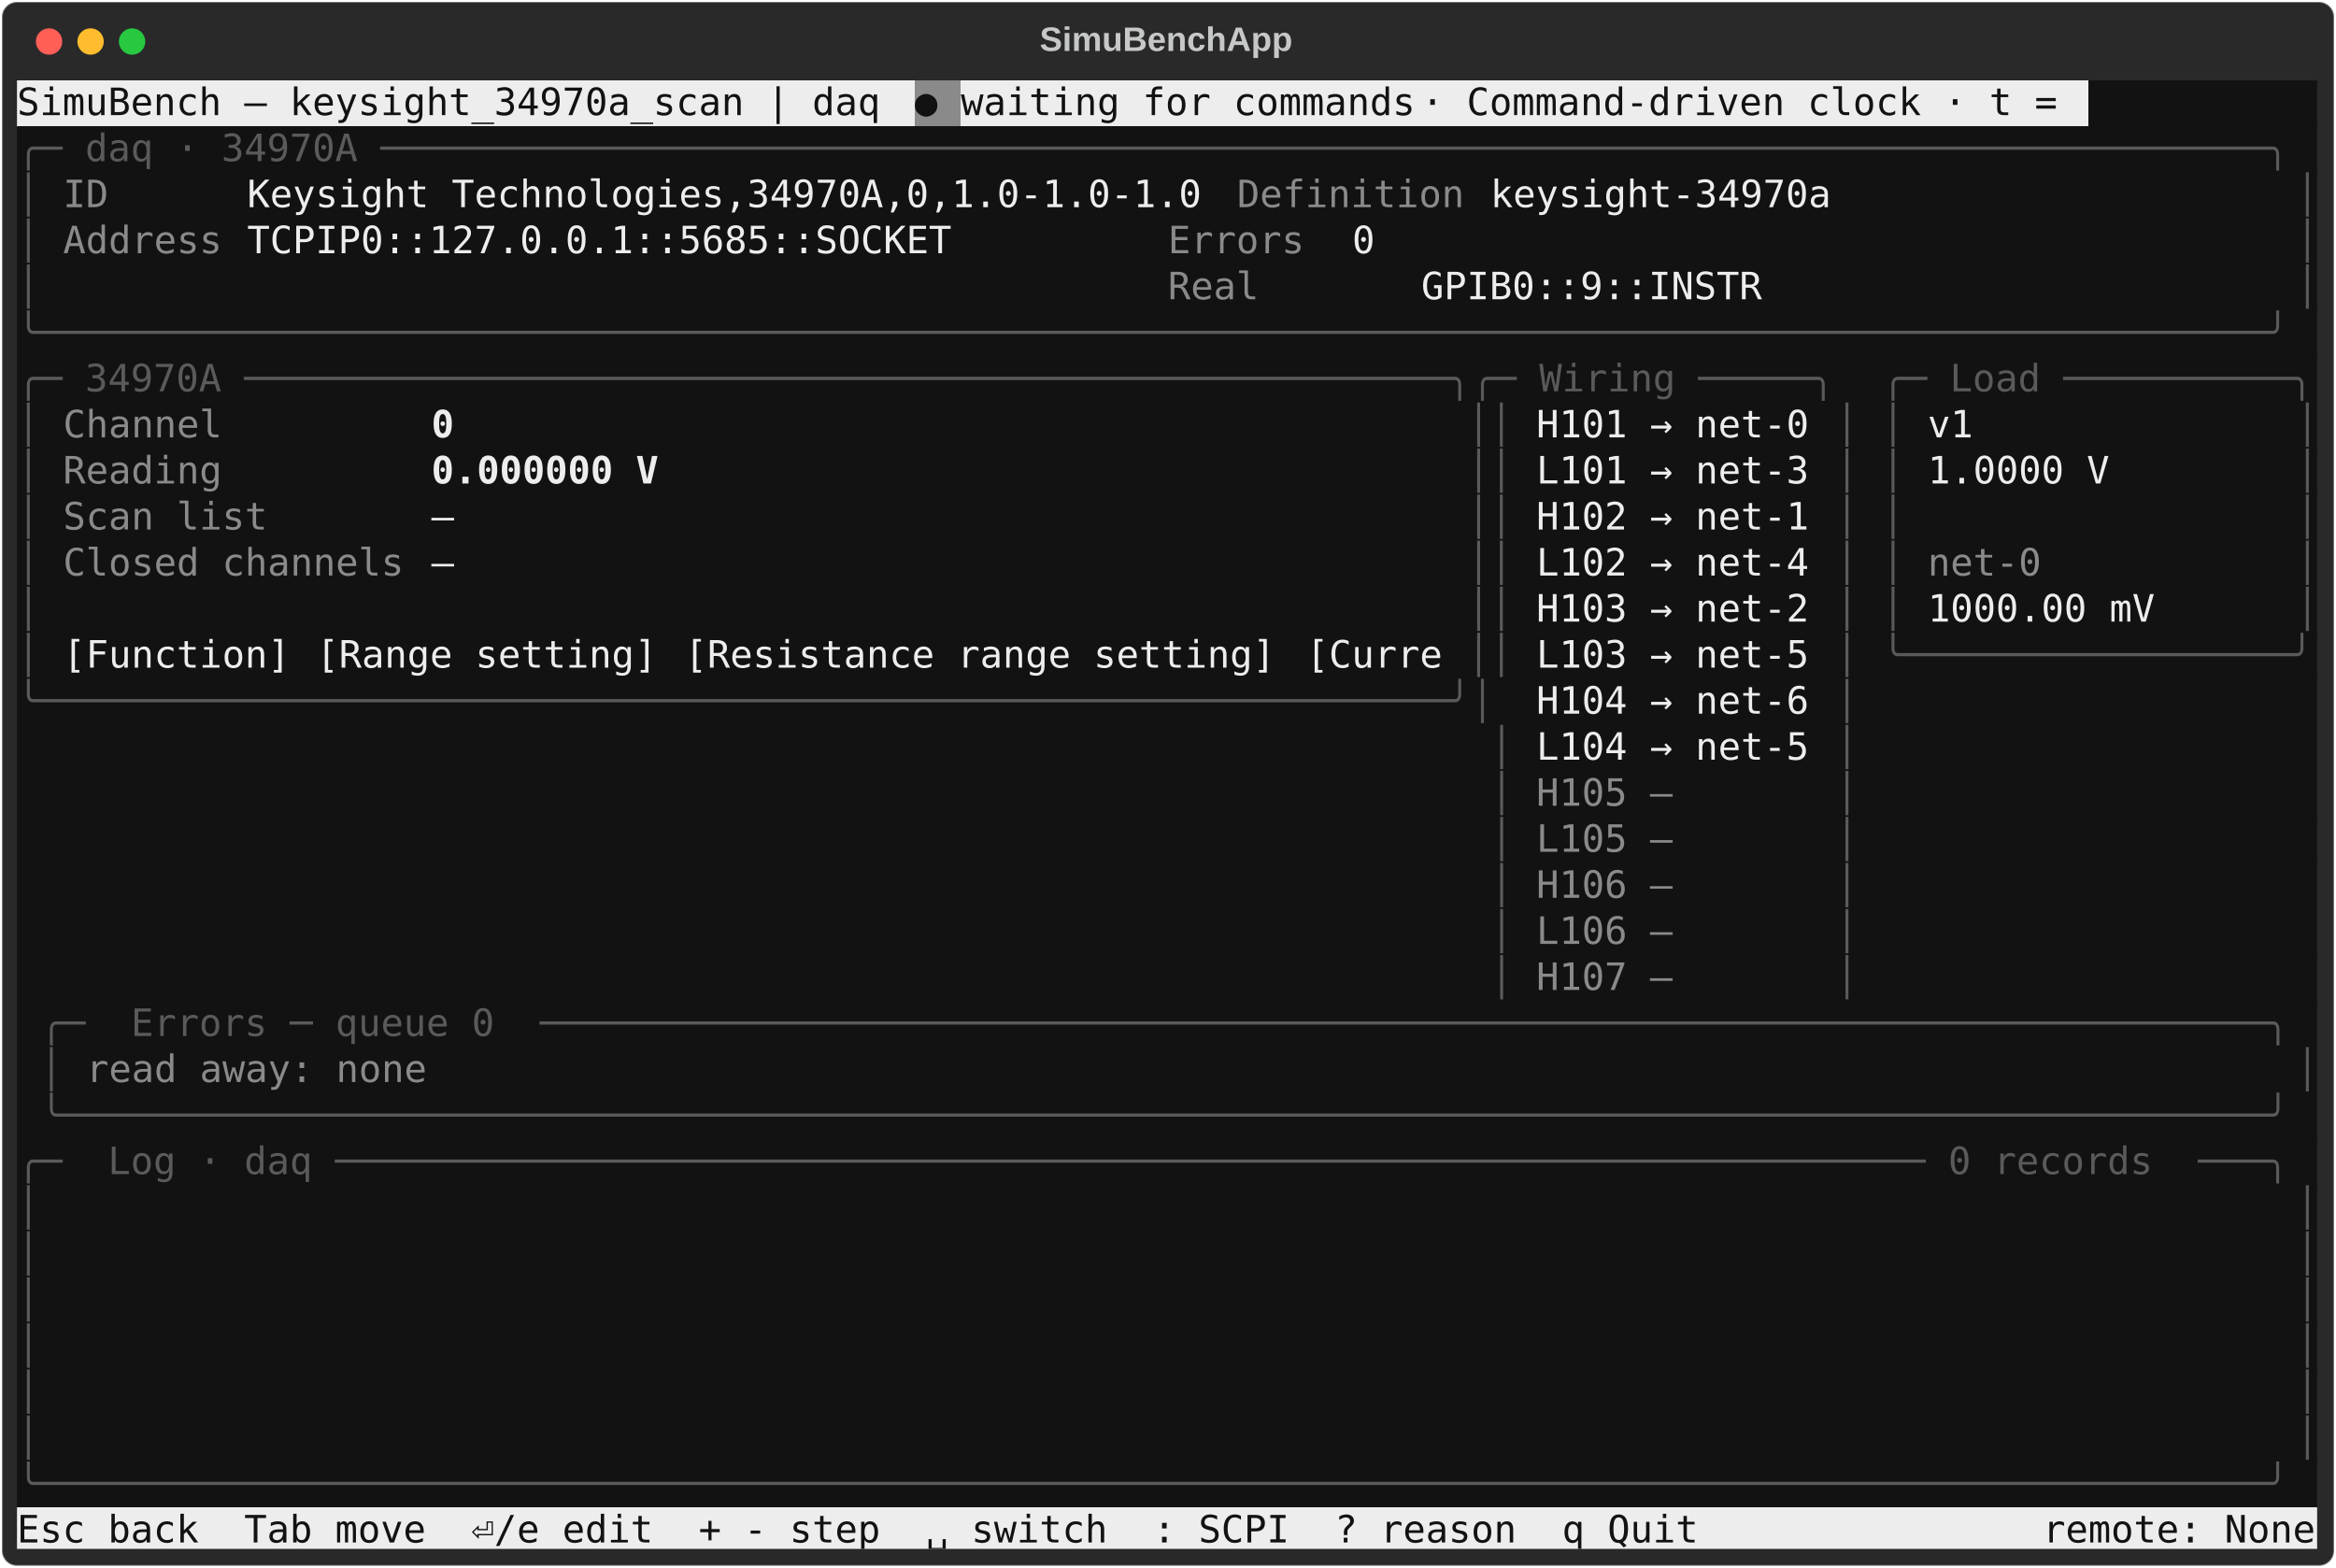
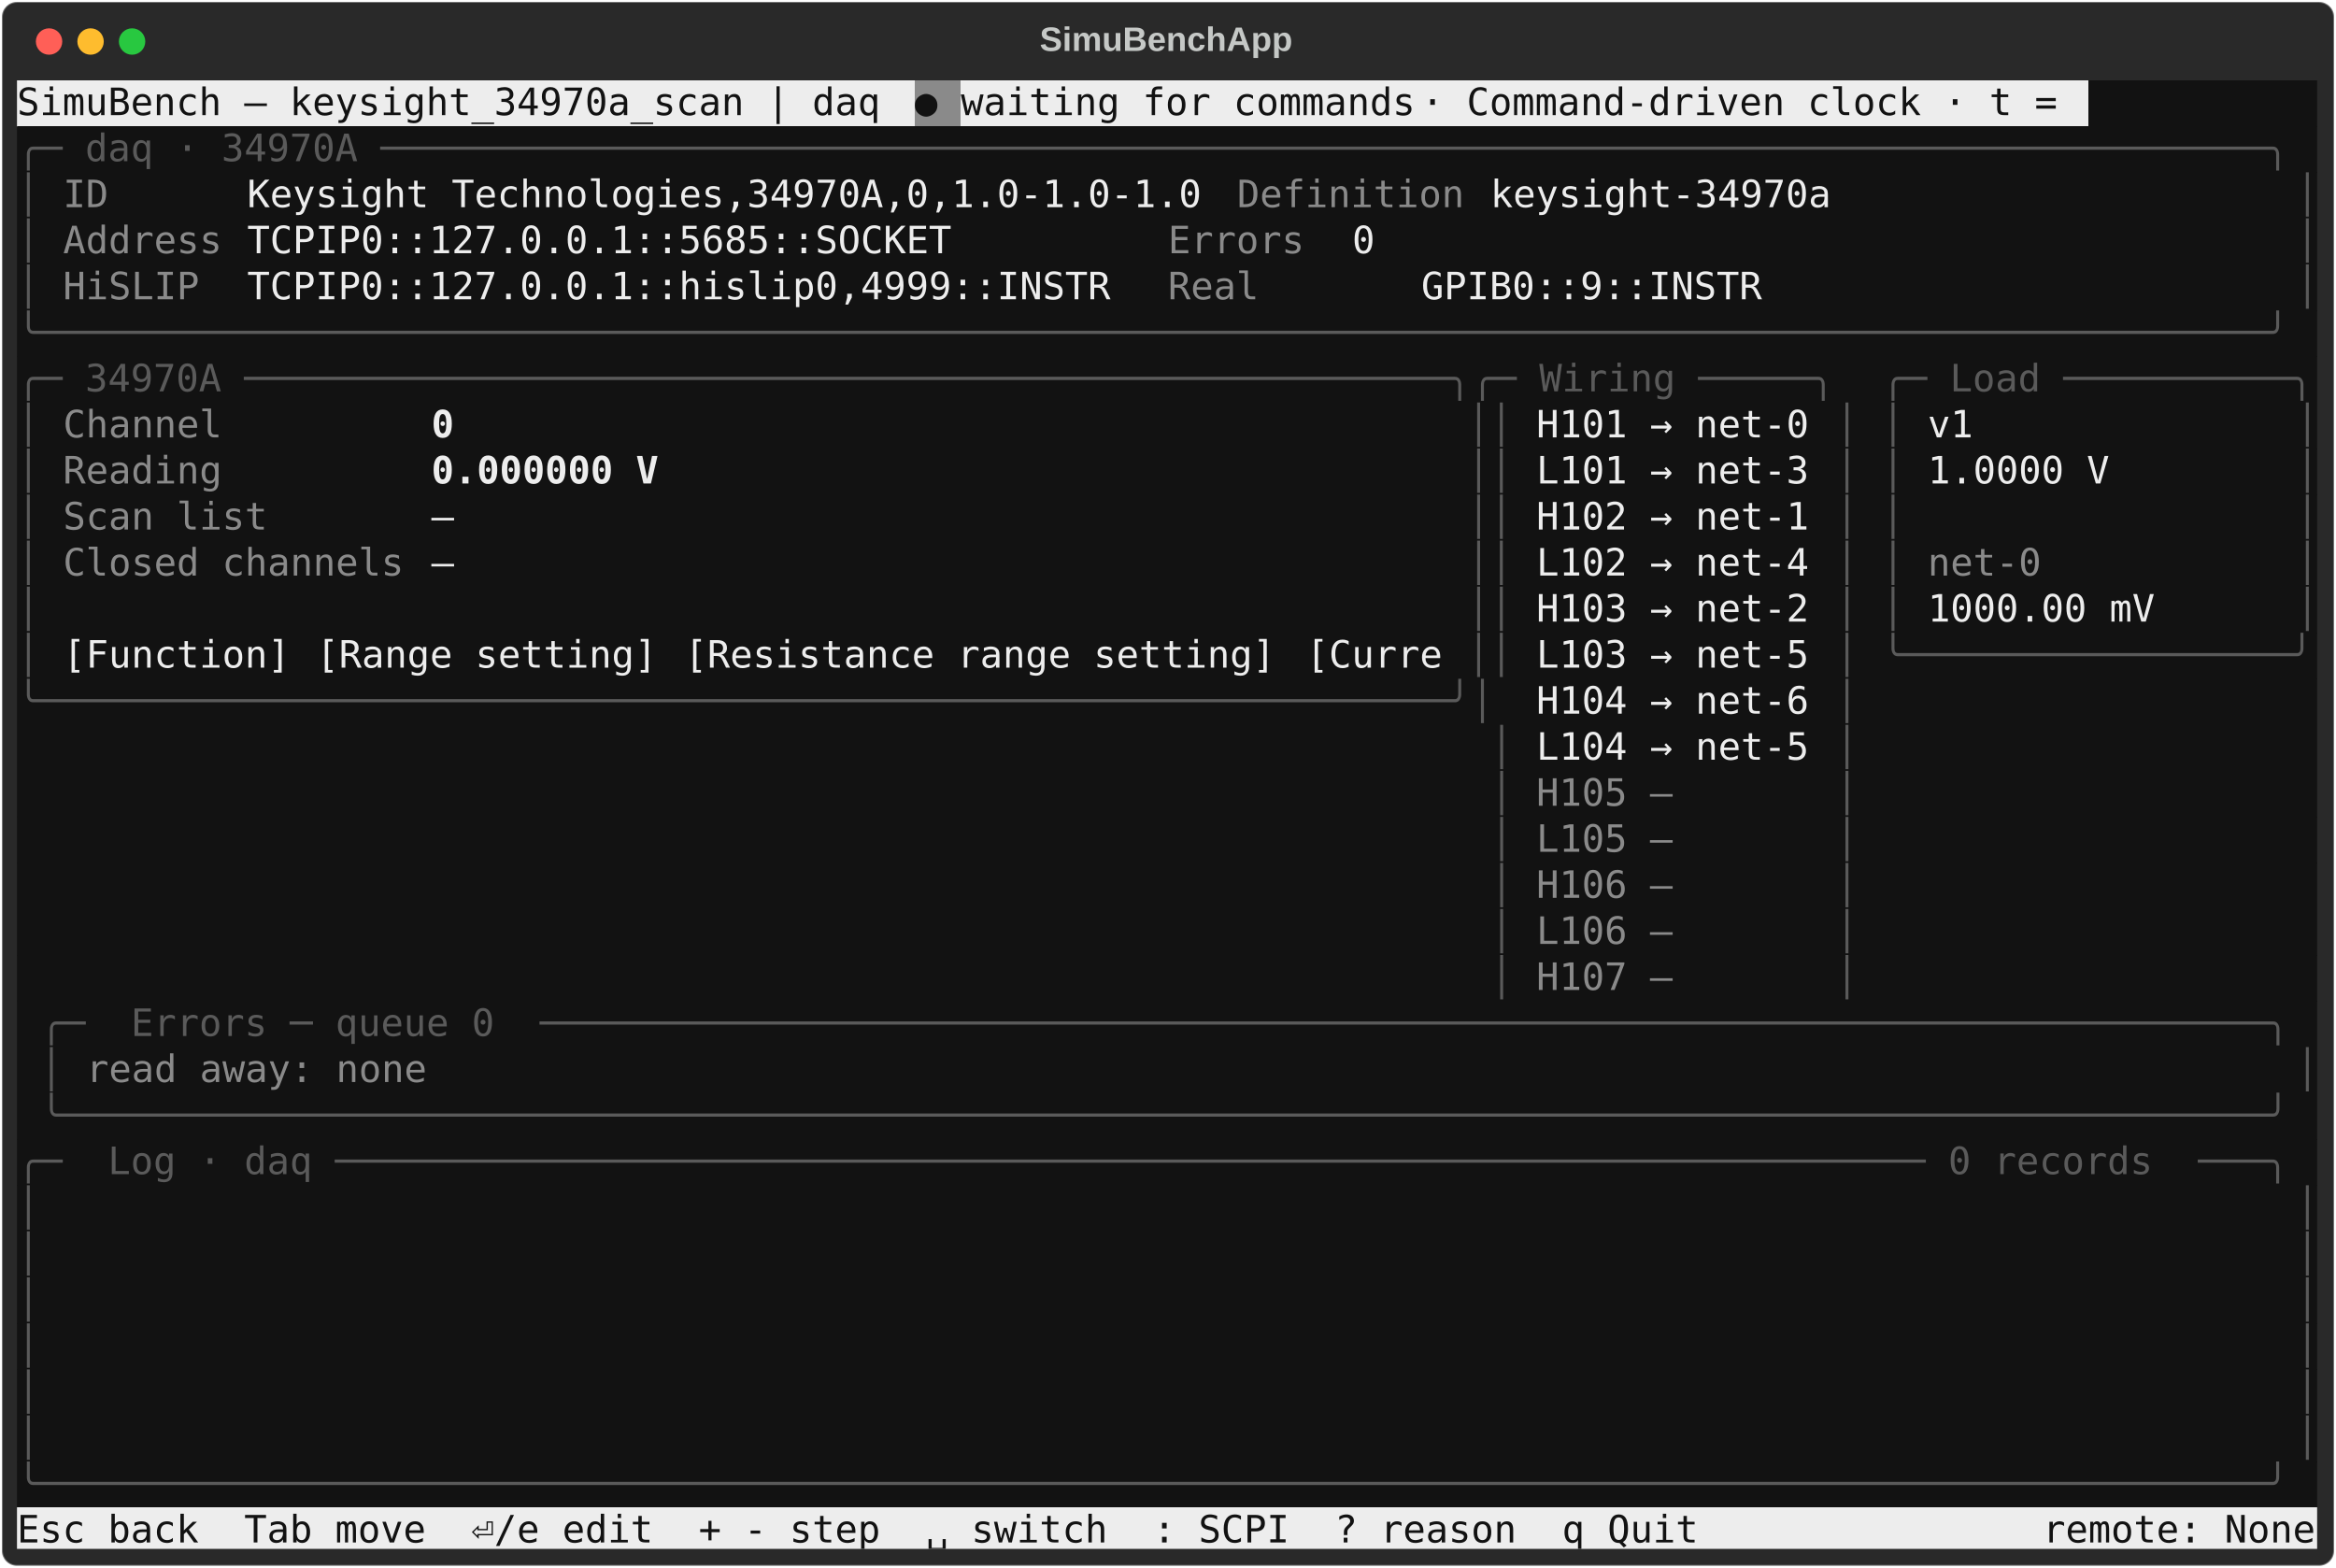
<svg xmlns="http://www.w3.org/2000/svg" class="rich-terminal" viewBox="0 0 1238 830.8">
  <style>

    @font-face {
        font-family: "Fira Code";
        src: local("FiraCode-Regular"),
                url("https://cdnjs.cloudflare.com/ajax/libs/firacode/6.2.0/woff2/FiraCode-Regular.woff2") format("woff2"),
                url("https://cdnjs.cloudflare.com/ajax/libs/firacode/6.2.0/woff/FiraCode-Regular.woff") format("woff");
        font-style: normal;
        font-weight: 400;
    }
    @font-face {
        font-family: "Fira Code";
        src: local("FiraCode-Bold"),
                url("https://cdnjs.cloudflare.com/ajax/libs/firacode/6.2.0/woff2/FiraCode-Bold.woff2") format("woff2"),
                url("https://cdnjs.cloudflare.com/ajax/libs/firacode/6.2.0/woff/FiraCode-Bold.woff") format("woff");
        font-style: bold;
        font-weight: 700;
    }

    .terminal-matrix {
        font-family: Fira Code, monospace;
        font-size: 20px;
        line-height: 24.4px;
        font-variant-east-asian: full-width;
    }

    .terminal-title {
        font-size: 18px;
        font-weight: bold;
        font-family: arial;
    }

    .terminal-r1 { fill: #121212 }
.terminal-r2 { fill: #c5c8c6 }
.terminal-r3 { fill: #5a5a5a }
.terminal-r4 { fill: #8a8a8a }
.terminal-r5 { fill: #ededed }
.terminal-r6 { fill: #ededed;font-weight: bold }
    </style>
  <defs>
    <clipPath id="terminal-clip-terminal">
      <rect x="0" y="0" width="1219.0" height="779.8" />
    </clipPath>
    <clipPath id="terminal-line-0">
      <rect x="0" y="1.5" width="1220" height="24.65" />
    </clipPath>
    <clipPath id="terminal-line-1">
      <rect x="0" y="25.9" width="1220" height="24.65" />
    </clipPath>
    <clipPath id="terminal-line-2">
      <rect x="0" y="50.3" width="1220" height="24.65" />
    </clipPath>
    <clipPath id="terminal-line-3">
      <rect x="0" y="74.7" width="1220" height="24.65" />
    </clipPath>
    <clipPath id="terminal-line-4">
      <rect x="0" y="99.1" width="1220" height="24.65" />
    </clipPath>
    <clipPath id="terminal-line-5">
      <rect x="0" y="123.5" width="1220" height="24.65" />
    </clipPath>
    <clipPath id="terminal-line-6">
      <rect x="0" y="147.9" width="1220" height="24.65" />
    </clipPath>
    <clipPath id="terminal-line-7">
      <rect x="0" y="172.3" width="1220" height="24.65" />
    </clipPath>
    <clipPath id="terminal-line-8">
      <rect x="0" y="196.7" width="1220" height="24.65" />
    </clipPath>
    <clipPath id="terminal-line-9">
      <rect x="0" y="221.1" width="1220" height="24.65" />
    </clipPath>
    <clipPath id="terminal-line-10">
      <rect x="0" y="245.5" width="1220" height="24.65" />
    </clipPath>
    <clipPath id="terminal-line-11">
      <rect x="0" y="269.9" width="1220" height="24.65" />
    </clipPath>
    <clipPath id="terminal-line-12">
      <rect x="0" y="294.3" width="1220" height="24.65" />
    </clipPath>
    <clipPath id="terminal-line-13">
      <rect x="0" y="318.7" width="1220" height="24.65" />
    </clipPath>
    <clipPath id="terminal-line-14">
      <rect x="0" y="343.1" width="1220" height="24.65" />
    </clipPath>
    <clipPath id="terminal-line-15">
      <rect x="0" y="367.5" width="1220" height="24.65" />
    </clipPath>
    <clipPath id="terminal-line-16">
      <rect x="0" y="391.9" width="1220" height="24.65" />
    </clipPath>
    <clipPath id="terminal-line-17">
      <rect x="0" y="416.3" width="1220" height="24.65" />
    </clipPath>
    <clipPath id="terminal-line-18">
      <rect x="0" y="440.7" width="1220" height="24.65" />
    </clipPath>
    <clipPath id="terminal-line-19">
      <rect x="0" y="465.1" width="1220" height="24.65" />
    </clipPath>
    <clipPath id="terminal-line-20">
      <rect x="0" y="489.5" width="1220" height="24.65" />
    </clipPath>
    <clipPath id="terminal-line-21">
      <rect x="0" y="513.9" width="1220" height="24.65" />
    </clipPath>
    <clipPath id="terminal-line-22">
      <rect x="0" y="538.3" width="1220" height="24.65" />
    </clipPath>
    <clipPath id="terminal-line-23">
      <rect x="0" y="562.7" width="1220" height="24.65" />
    </clipPath>
    <clipPath id="terminal-line-24">
      <rect x="0" y="587.1" width="1220" height="24.65" />
    </clipPath>
    <clipPath id="terminal-line-25">
      <rect x="0" y="611.5" width="1220" height="24.65" />
    </clipPath>
    <clipPath id="terminal-line-26">
      <rect x="0" y="635.9" width="1220" height="24.65" />
    </clipPath>
    <clipPath id="terminal-line-27">
      <rect x="0" y="660.3" width="1220" height="24.65" />
    </clipPath>
    <clipPath id="terminal-line-28">
      <rect x="0" y="684.7" width="1220" height="24.65" />
    </clipPath>
    <clipPath id="terminal-line-29">
      <rect x="0" y="709.1" width="1220" height="24.65" />
    </clipPath>
    <clipPath id="terminal-line-30">
      <rect x="0" y="733.5" width="1220" height="24.65" />
    </clipPath>
  </defs>
  <rect fill="#292929" stroke="rgba(255,255,255,0.35)" stroke-width="1" x="1" y="1" width="1236" height="828.8" rx="8" />
  <text class="terminal-title" fill="#c5c8c6" text-anchor="middle" x="618" y="27">SimuBenchApp</text>
  <g transform="translate(26,22)">
    <circle cx="0" cy="0" r="7" fill="#ff5f57" />
    <circle cx="22" cy="0" r="7" fill="#febc2e" />
    <circle cx="44" cy="0" r="7" fill="#28c840" />
  </g>
  <g transform="translate(9, 41)" clip-path="url(#terminal-clip-terminal)">
    <rect fill="#ededed" x="0" y="1.5" width="463.6" height="24.65" shape-rendering="crispEdges" />
    <rect fill="#ededed" x="463.6" y="1.5" width="12.2" height="24.65" shape-rendering="crispEdges" />
    <rect fill="#8a8a8a" x="475.8" y="1.5" width="24.4" height="24.65" shape-rendering="crispEdges" />
    <rect fill="#ededed" x="500.2" y="1.5" width="244" height="24.65" shape-rendering="crispEdges" />
    <rect fill="#ededed" x="744.2" y="1.5" width="353.8" height="24.65" shape-rendering="crispEdges" />
    <rect fill="#121212" x="1098" y="1.5" width="122" height="24.65" shape-rendering="crispEdges" />
    <rect fill="#121212" x="0" y="25.9" width="1220" height="24.65" shape-rendering="crispEdges" />
    <rect fill="#121212" x="0" y="50.3" width="12.2" height="24.65" shape-rendering="crispEdges" />
    <rect fill="#121212" x="12.2" y="50.3" width="12.2" height="24.65" shape-rendering="crispEdges" />
    <rect fill="#121212" x="24.4" y="50.3" width="97.6" height="24.65" shape-rendering="crispEdges" />
    <rect fill="#121212" x="122" y="50.3" width="524.6" height="24.65" shape-rendering="crispEdges" />
    <rect fill="#121212" x="646.6" y="50.3" width="134.2" height="24.65" shape-rendering="crispEdges" />
    <rect fill="#121212" x="780.8" y="50.3" width="414.8" height="24.65" shape-rendering="crispEdges" />
    <rect fill="#121212" x="1195.6" y="50.3" width="12.2" height="24.65" shape-rendering="crispEdges" />
    <rect fill="#121212" x="1207.8" y="50.3" width="12.2" height="24.65" shape-rendering="crispEdges" />
    <rect fill="#121212" x="0" y="74.7" width="12.2" height="24.65" shape-rendering="crispEdges" />
    <rect fill="#121212" x="12.2" y="74.7" width="12.2" height="24.65" shape-rendering="crispEdges" />
    <rect fill="#121212" x="24.4" y="74.7" width="97.6" height="24.65" shape-rendering="crispEdges" />
    <rect fill="#121212" x="122" y="74.7" width="488" height="24.65" shape-rendering="crispEdges" />
    <rect fill="#121212" x="610" y="74.7" width="97.6" height="24.65" shape-rendering="crispEdges" />
    <rect fill="#121212" x="707.6" y="74.7" width="488" height="24.65" shape-rendering="crispEdges" />
    <rect fill="#121212" x="1195.6" y="74.7" width="12.2" height="24.65" shape-rendering="crispEdges" />
    <rect fill="#121212" x="1207.8" y="74.7" width="12.2" height="24.65" shape-rendering="crispEdges" />
    <rect fill="#121212" x="0" y="99.1" width="12.2" height="24.65" shape-rendering="crispEdges" />
    <rect fill="#121212" x="12.2" y="99.1" width="12.2" height="24.65" shape-rendering="crispEdges" />
-     <rect fill="#121212" x="24.4" y="99.1" width="585.6" height="24.65" shape-rendering="crispEdges" />
+     <rect fill="#121212" x="24.4" y="99.1" width="97.6" height="24.65" shape-rendering="crispEdges" />
+     <rect fill="#121212" x="122" y="99.1" width="488" height="24.65" shape-rendering="crispEdges" />
    <rect fill="#121212" x="610" y="99.1" width="134.2" height="24.65" shape-rendering="crispEdges" />
    <rect fill="#121212" x="744.2" y="99.1" width="451.4" height="24.65" shape-rendering="crispEdges" />
    <rect fill="#121212" x="1195.6" y="99.1" width="12.2" height="24.65" shape-rendering="crispEdges" />
    <rect fill="#121212" x="1207.8" y="99.1" width="12.2" height="24.65" shape-rendering="crispEdges" />
    <rect fill="#121212" x="0" y="123.5" width="1220" height="24.65" shape-rendering="crispEdges" />
    <rect fill="#121212" x="0" y="147.9" width="976" height="24.65" shape-rendering="crispEdges" />
    <rect fill="#121212" x="976" y="147.9" width="12.2" height="24.65" shape-rendering="crispEdges" />
    <rect fill="#121212" x="988.2" y="147.9" width="231.8" height="24.65" shape-rendering="crispEdges" />
    <rect fill="#121212" x="0" y="172.3" width="12.2" height="24.65" shape-rendering="crispEdges" />
    <rect fill="#121212" x="12.2" y="172.3" width="12.2" height="24.65" shape-rendering="crispEdges" />
    <rect fill="#121212" x="24.4" y="172.3" width="195.2" height="24.65" shape-rendering="crispEdges" />
    <rect fill="#121212" x="219.6" y="172.3" width="12.2" height="24.65" shape-rendering="crispEdges" />
    <rect fill="#121212" x="231.8" y="172.3" width="524.6" height="24.65" shape-rendering="crispEdges" />
    <rect fill="#121212" x="756.4" y="172.3" width="12.2" height="24.65" shape-rendering="crispEdges" />
    <rect fill="#121212" x="768.6" y="172.3" width="24.4" height="24.65" shape-rendering="crispEdges" />
    <rect fill="#121212" x="793" y="172.3" width="12.2" height="24.65" shape-rendering="crispEdges" />
    <rect fill="#121212" x="805.2" y="172.3" width="146.4" height="24.65" shape-rendering="crispEdges" />
    <rect fill="#121212" x="951.6" y="172.3" width="12.2" height="24.65" shape-rendering="crispEdges" />
    <rect fill="#121212" x="963.8" y="172.3" width="12.2" height="24.65" shape-rendering="crispEdges" />
    <rect fill="#121212" x="976" y="172.3" width="12.2" height="24.65" shape-rendering="crispEdges" />
    <rect fill="#121212" x="988.2" y="172.3" width="12.2" height="24.65" shape-rendering="crispEdges" />
    <rect fill="#121212" x="1000.4" y="172.3" width="12.2" height="24.65" shape-rendering="crispEdges" />
    <rect fill="#121212" x="1012.6" y="172.3" width="170.8" height="24.65" shape-rendering="crispEdges" />
    <rect fill="#121212" x="1183.4" y="172.3" width="24.4" height="24.65" shape-rendering="crispEdges" />
    <rect fill="#121212" x="1207.8" y="172.3" width="12.2" height="24.65" shape-rendering="crispEdges" />
    <rect fill="#121212" x="0" y="196.7" width="12.2" height="24.65" shape-rendering="crispEdges" />
    <rect fill="#121212" x="12.2" y="196.7" width="12.2" height="24.65" shape-rendering="crispEdges" />
    <rect fill="#121212" x="24.4" y="196.7" width="195.2" height="24.65" shape-rendering="crispEdges" />
    <rect fill="#121212" x="219.6" y="196.7" width="122" height="24.65" shape-rendering="crispEdges" />
    <rect fill="#121212" x="341.6" y="196.7" width="414.8" height="24.65" shape-rendering="crispEdges" />
    <rect fill="#121212" x="756.4" y="196.7" width="12.2" height="24.65" shape-rendering="crispEdges" />
    <rect fill="#121212" x="768.6" y="196.7" width="24.4" height="24.65" shape-rendering="crispEdges" />
    <rect fill="#121212" x="793" y="196.7" width="12.2" height="24.65" shape-rendering="crispEdges" />
    <rect fill="#121212" x="805.2" y="196.7" width="146.4" height="24.65" shape-rendering="crispEdges" />
    <rect fill="#121212" x="951.6" y="196.7" width="12.2" height="24.65" shape-rendering="crispEdges" />
    <rect fill="#121212" x="963.8" y="196.7" width="12.2" height="24.65" shape-rendering="crispEdges" />
    <rect fill="#121212" x="976" y="196.7" width="12.2" height="24.65" shape-rendering="crispEdges" />
    <rect fill="#121212" x="988.2" y="196.7" width="12.2" height="24.65" shape-rendering="crispEdges" />
    <rect fill="#121212" x="1000.4" y="196.7" width="12.2" height="24.65" shape-rendering="crispEdges" />
    <rect fill="#121212" x="1012.6" y="196.7" width="170.8" height="24.65" shape-rendering="crispEdges" />
    <rect fill="#121212" x="1183.4" y="196.7" width="24.4" height="24.65" shape-rendering="crispEdges" />
    <rect fill="#121212" x="1207.8" y="196.7" width="12.2" height="24.65" shape-rendering="crispEdges" />
    <rect fill="#121212" x="0" y="221.1" width="12.2" height="24.65" shape-rendering="crispEdges" />
    <rect fill="#121212" x="12.2" y="221.1" width="12.2" height="24.65" shape-rendering="crispEdges" />
    <rect fill="#121212" x="24.4" y="221.1" width="195.2" height="24.65" shape-rendering="crispEdges" />
    <rect fill="#121212" x="219.6" y="221.1" width="536.8" height="24.65" shape-rendering="crispEdges" />
    <rect fill="#121212" x="756.4" y="221.1" width="12.2" height="24.65" shape-rendering="crispEdges" />
    <rect fill="#121212" x="768.6" y="221.1" width="24.4" height="24.65" shape-rendering="crispEdges" />
    <rect fill="#121212" x="793" y="221.1" width="12.2" height="24.65" shape-rendering="crispEdges" />
    <rect fill="#121212" x="805.2" y="221.1" width="146.4" height="24.65" shape-rendering="crispEdges" />
    <rect fill="#121212" x="951.6" y="221.1" width="12.2" height="24.65" shape-rendering="crispEdges" />
    <rect fill="#121212" x="963.8" y="221.1" width="12.2" height="24.65" shape-rendering="crispEdges" />
    <rect fill="#121212" x="976" y="221.1" width="12.2" height="24.65" shape-rendering="crispEdges" />
    <rect fill="#121212" x="988.2" y="221.1" width="12.2" height="24.65" shape-rendering="crispEdges" />
    <rect fill="#121212" x="1000.4" y="221.1" width="12.2" height="24.65" shape-rendering="crispEdges" />
    <rect fill="#121212" x="1012.6" y="221.1" width="170.8" height="24.65" shape-rendering="crispEdges" />
    <rect fill="#121212" x="1183.4" y="221.1" width="24.4" height="24.65" shape-rendering="crispEdges" />
    <rect fill="#121212" x="1207.8" y="221.1" width="12.2" height="24.65" shape-rendering="crispEdges" />
    <rect fill="#121212" x="0" y="245.5" width="12.2" height="24.65" shape-rendering="crispEdges" />
    <rect fill="#121212" x="12.2" y="245.5" width="12.2" height="24.65" shape-rendering="crispEdges" />
    <rect fill="#121212" x="24.4" y="245.5" width="195.2" height="24.65" shape-rendering="crispEdges" />
    <rect fill="#121212" x="219.6" y="245.5" width="536.8" height="24.65" shape-rendering="crispEdges" />
    <rect fill="#121212" x="756.4" y="245.5" width="12.2" height="24.65" shape-rendering="crispEdges" />
    <rect fill="#121212" x="768.6" y="245.5" width="24.4" height="24.65" shape-rendering="crispEdges" />
    <rect fill="#121212" x="793" y="245.5" width="12.2" height="24.65" shape-rendering="crispEdges" />
    <rect fill="#121212" x="805.2" y="245.5" width="146.4" height="24.65" shape-rendering="crispEdges" />
    <rect fill="#121212" x="951.6" y="245.5" width="12.2" height="24.65" shape-rendering="crispEdges" />
    <rect fill="#121212" x="963.8" y="245.5" width="12.2" height="24.65" shape-rendering="crispEdges" />
    <rect fill="#121212" x="976" y="245.5" width="12.2" height="24.65" shape-rendering="crispEdges" />
    <rect fill="#121212" x="988.2" y="245.5" width="12.2" height="24.65" shape-rendering="crispEdges" />
    <rect fill="#121212" x="1000.4" y="245.5" width="12.2" height="24.65" shape-rendering="crispEdges" />
    <rect fill="#121212" x="1012.6" y="245.5" width="61" height="24.65" shape-rendering="crispEdges" />
    <rect fill="#121212" x="1073.6" y="245.5" width="109.8" height="24.65" shape-rendering="crispEdges" />
    <rect fill="#121212" x="1183.4" y="245.5" width="24.4" height="24.65" shape-rendering="crispEdges" />
    <rect fill="#121212" x="1207.8" y="245.5" width="12.2" height="24.65" shape-rendering="crispEdges" />
    <rect fill="#121212" x="0" y="269.9" width="12.2" height="24.65" shape-rendering="crispEdges" />
    <rect fill="#121212" x="12.2" y="269.9" width="12.2" height="24.65" shape-rendering="crispEdges" />
    <rect fill="#121212" x="24.4" y="269.9" width="732" height="24.65" shape-rendering="crispEdges" />
    <rect fill="#121212" x="756.4" y="269.9" width="12.2" height="24.65" shape-rendering="crispEdges" />
    <rect fill="#121212" x="768.6" y="269.9" width="24.4" height="24.65" shape-rendering="crispEdges" />
    <rect fill="#121212" x="793" y="269.9" width="12.2" height="24.65" shape-rendering="crispEdges" />
    <rect fill="#121212" x="805.2" y="269.9" width="146.4" height="24.65" shape-rendering="crispEdges" />
    <rect fill="#121212" x="951.6" y="269.9" width="12.2" height="24.65" shape-rendering="crispEdges" />
    <rect fill="#121212" x="963.8" y="269.9" width="12.2" height="24.65" shape-rendering="crispEdges" />
    <rect fill="#121212" x="976" y="269.9" width="12.2" height="24.65" shape-rendering="crispEdges" />
    <rect fill="#121212" x="988.2" y="269.9" width="12.2" height="24.65" shape-rendering="crispEdges" />
    <rect fill="#121212" x="1000.4" y="269.9" width="12.2" height="24.65" shape-rendering="crispEdges" />
    <rect fill="#121212" x="1012.6" y="269.9" width="170.8" height="24.65" shape-rendering="crispEdges" />
    <rect fill="#121212" x="1183.4" y="269.9" width="24.4" height="24.65" shape-rendering="crispEdges" />
    <rect fill="#121212" x="1207.8" y="269.9" width="12.2" height="24.65" shape-rendering="crispEdges" />
    <rect fill="#121212" x="0" y="294.3" width="12.2" height="24.65" shape-rendering="crispEdges" />
    <rect fill="#121212" x="12.2" y="294.3" width="12.2" height="24.65" shape-rendering="crispEdges" />
    <rect fill="#121212" x="24.4" y="294.3" width="122" height="24.65" shape-rendering="crispEdges" />
    <rect fill="#121212" x="146.4" y="294.3" width="12.2" height="24.65" shape-rendering="crispEdges" />
    <rect fill="#121212" x="158.6" y="294.3" width="183" height="24.65" shape-rendering="crispEdges" />
    <rect fill="#121212" x="341.6" y="294.3" width="12.2" height="24.65" shape-rendering="crispEdges" />
    <rect fill="#121212" x="353.8" y="294.3" width="317.2" height="24.65" shape-rendering="crispEdges" />
    <rect fill="#121212" x="671" y="294.3" width="12.2" height="24.65" shape-rendering="crispEdges" />
    <rect fill="#121212" x="683.2" y="294.3" width="73.2" height="24.65" shape-rendering="crispEdges" />
    <rect fill="#121212" x="756.4" y="294.3" width="12.2" height="24.65" shape-rendering="crispEdges" />
    <rect fill="#121212" x="768.6" y="294.3" width="24.4" height="24.65" shape-rendering="crispEdges" />
    <rect fill="#121212" x="793" y="294.3" width="12.2" height="24.65" shape-rendering="crispEdges" />
    <rect fill="#121212" x="805.2" y="294.3" width="146.4" height="24.65" shape-rendering="crispEdges" />
    <rect fill="#121212" x="951.6" y="294.3" width="12.2" height="24.65" shape-rendering="crispEdges" />
    <rect fill="#121212" x="963.8" y="294.3" width="12.2" height="24.65" shape-rendering="crispEdges" />
    <rect fill="#121212" x="976" y="294.3" width="12.2" height="24.65" shape-rendering="crispEdges" />
    <rect fill="#121212" x="988.2" y="294.3" width="231.8" height="24.65" shape-rendering="crispEdges" />
    <rect fill="#121212" x="0" y="318.7" width="793" height="24.65" shape-rendering="crispEdges" />
    <rect fill="#121212" x="793" y="318.7" width="12.2" height="24.65" shape-rendering="crispEdges" />
    <rect fill="#121212" x="805.2" y="318.7" width="146.4" height="24.65" shape-rendering="crispEdges" />
    <rect fill="#121212" x="951.6" y="318.7" width="12.2" height="24.65" shape-rendering="crispEdges" />
    <rect fill="#121212" x="963.8" y="318.7" width="12.2" height="24.65" shape-rendering="crispEdges" />
    <rect fill="#121212" x="976" y="318.7" width="244" height="24.65" shape-rendering="crispEdges" />
    <rect fill="#121212" x="0" y="343.1" width="780.8" height="24.65" shape-rendering="crispEdges" />
    <rect fill="#121212" x="780.8" y="343.1" width="12.2" height="24.65" shape-rendering="crispEdges" />
    <rect fill="#121212" x="793" y="343.1" width="12.2" height="24.65" shape-rendering="crispEdges" />
    <rect fill="#121212" x="805.2" y="343.1" width="146.4" height="24.65" shape-rendering="crispEdges" />
    <rect fill="#121212" x="951.6" y="343.1" width="12.2" height="24.65" shape-rendering="crispEdges" />
    <rect fill="#121212" x="963.8" y="343.1" width="12.2" height="24.65" shape-rendering="crispEdges" />
    <rect fill="#121212" x="976" y="343.1" width="244" height="24.65" shape-rendering="crispEdges" />
    <rect fill="#121212" x="0" y="367.5" width="780.8" height="24.65" shape-rendering="crispEdges" />
    <rect fill="#121212" x="780.8" y="367.5" width="12.2" height="24.65" shape-rendering="crispEdges" />
    <rect fill="#121212" x="793" y="367.5" width="12.2" height="24.65" shape-rendering="crispEdges" />
    <rect fill="#121212" x="805.2" y="367.5" width="73.2" height="24.65" shape-rendering="crispEdges" />
    <rect fill="#121212" x="878.4" y="367.5" width="73.2" height="24.65" shape-rendering="crispEdges" />
    <rect fill="#121212" x="951.6" y="367.5" width="12.2" height="24.65" shape-rendering="crispEdges" />
    <rect fill="#121212" x="963.8" y="367.5" width="12.2" height="24.65" shape-rendering="crispEdges" />
    <rect fill="#121212" x="976" y="367.5" width="244" height="24.65" shape-rendering="crispEdges" />
    <rect fill="#121212" x="0" y="391.9" width="780.8" height="24.65" shape-rendering="crispEdges" />
    <rect fill="#121212" x="780.8" y="391.9" width="12.2" height="24.65" shape-rendering="crispEdges" />
    <rect fill="#121212" x="793" y="391.9" width="12.2" height="24.65" shape-rendering="crispEdges" />
    <rect fill="#121212" x="805.2" y="391.9" width="73.2" height="24.65" shape-rendering="crispEdges" />
    <rect fill="#121212" x="878.4" y="391.9" width="73.2" height="24.65" shape-rendering="crispEdges" />
    <rect fill="#121212" x="951.6" y="391.9" width="12.2" height="24.65" shape-rendering="crispEdges" />
    <rect fill="#121212" x="963.8" y="391.9" width="12.2" height="24.65" shape-rendering="crispEdges" />
    <rect fill="#121212" x="976" y="391.9" width="244" height="24.65" shape-rendering="crispEdges" />
    <rect fill="#121212" x="0" y="416.3" width="780.8" height="24.65" shape-rendering="crispEdges" />
    <rect fill="#121212" x="780.8" y="416.3" width="12.2" height="24.65" shape-rendering="crispEdges" />
    <rect fill="#121212" x="793" y="416.3" width="12.2" height="24.65" shape-rendering="crispEdges" />
    <rect fill="#121212" x="805.2" y="416.3" width="73.2" height="24.65" shape-rendering="crispEdges" />
    <rect fill="#121212" x="878.4" y="416.3" width="73.2" height="24.65" shape-rendering="crispEdges" />
    <rect fill="#121212" x="951.6" y="416.3" width="12.2" height="24.65" shape-rendering="crispEdges" />
    <rect fill="#121212" x="963.8" y="416.3" width="12.2" height="24.65" shape-rendering="crispEdges" />
    <rect fill="#121212" x="976" y="416.3" width="244" height="24.65" shape-rendering="crispEdges" />
    <rect fill="#121212" x="0" y="440.7" width="780.8" height="24.65" shape-rendering="crispEdges" />
    <rect fill="#121212" x="780.8" y="440.7" width="12.2" height="24.65" shape-rendering="crispEdges" />
    <rect fill="#121212" x="793" y="440.7" width="12.2" height="24.65" shape-rendering="crispEdges" />
    <rect fill="#121212" x="805.2" y="440.7" width="73.2" height="24.65" shape-rendering="crispEdges" />
    <rect fill="#121212" x="878.4" y="440.7" width="73.2" height="24.65" shape-rendering="crispEdges" />
    <rect fill="#121212" x="951.6" y="440.7" width="12.2" height="24.65" shape-rendering="crispEdges" />
    <rect fill="#121212" x="963.8" y="440.7" width="12.2" height="24.65" shape-rendering="crispEdges" />
    <rect fill="#121212" x="976" y="440.7" width="244" height="24.65" shape-rendering="crispEdges" />
    <rect fill="#121212" x="0" y="465.1" width="780.8" height="24.65" shape-rendering="crispEdges" />
    <rect fill="#121212" x="780.8" y="465.1" width="12.2" height="24.65" shape-rendering="crispEdges" />
    <rect fill="#121212" x="793" y="465.1" width="12.2" height="24.65" shape-rendering="crispEdges" />
    <rect fill="#121212" x="805.2" y="465.1" width="73.2" height="24.65" shape-rendering="crispEdges" />
    <rect fill="#121212" x="878.4" y="465.1" width="73.2" height="24.65" shape-rendering="crispEdges" />
    <rect fill="#121212" x="951.6" y="465.1" width="12.2" height="24.65" shape-rendering="crispEdges" />
    <rect fill="#121212" x="963.8" y="465.1" width="12.2" height="24.65" shape-rendering="crispEdges" />
    <rect fill="#121212" x="976" y="465.1" width="244" height="24.65" shape-rendering="crispEdges" />
    <rect fill="#121212" x="0" y="489.5" width="12.2" height="24.65" shape-rendering="crispEdges" />
    <rect fill="#121212" x="12.2" y="489.5" width="1207.8" height="24.65" shape-rendering="crispEdges" />
    <rect fill="#121212" x="0" y="513.9" width="12.2" height="24.65" shape-rendering="crispEdges" />
    <rect fill="#121212" x="12.2" y="513.9" width="12.2" height="24.65" shape-rendering="crispEdges" />
    <rect fill="#121212" x="24.4" y="513.9" width="12.2" height="24.65" shape-rendering="crispEdges" />
    <rect fill="#121212" x="36.6" y="513.9" width="183" height="24.65" shape-rendering="crispEdges" />
    <rect fill="#121212" x="219.6" y="513.9" width="61" height="24.65" shape-rendering="crispEdges" />
    <rect fill="#121212" x="280.6" y="513.9" width="927.2" height="24.65" shape-rendering="crispEdges" />
    <rect fill="#121212" x="1207.8" y="513.9" width="12.2" height="24.65" shape-rendering="crispEdges" />
    <rect fill="#121212" x="0" y="538.3" width="12.2" height="24.65" shape-rendering="crispEdges" />
    <rect fill="#121212" x="12.2" y="538.3" width="1207.8" height="24.65" shape-rendering="crispEdges" />
    <rect fill="#121212" x="0" y="562.7" width="1220" height="24.65" shape-rendering="crispEdges" />
    <rect fill="#121212" x="0" y="587.1" width="12.2" height="24.65" shape-rendering="crispEdges" />
    <rect fill="#121212" x="12.2" y="587.1" width="12.2" height="24.65" shape-rendering="crispEdges" />
    <rect fill="#121212" x="24.4" y="587.1" width="0" height="24.65" shape-rendering="crispEdges" />
    <rect fill="#121212" x="24.4" y="587.1" width="1183.4" height="24.65" shape-rendering="crispEdges" />
    <rect fill="#121212" x="1207.8" y="587.1" width="12.2" height="24.65" shape-rendering="crispEdges" />
    <rect fill="#121212" x="0" y="611.5" width="12.2" height="24.65" shape-rendering="crispEdges" />
    <rect fill="#121212" x="12.2" y="611.5" width="1195.6" height="24.65" shape-rendering="crispEdges" />
    <rect fill="#121212" x="1207.8" y="611.5" width="12.2" height="24.65" shape-rendering="crispEdges" />
    <rect fill="#121212" x="0" y="635.9" width="12.2" height="24.65" shape-rendering="crispEdges" />
    <rect fill="#121212" x="12.2" y="635.9" width="1195.6" height="24.65" shape-rendering="crispEdges" />
    <rect fill="#121212" x="1207.8" y="635.9" width="12.2" height="24.65" shape-rendering="crispEdges" />
    <rect fill="#121212" x="0" y="660.3" width="12.2" height="24.65" shape-rendering="crispEdges" />
    <rect fill="#121212" x="12.2" y="660.3" width="1195.6" height="24.65" shape-rendering="crispEdges" />
    <rect fill="#121212" x="1207.8" y="660.3" width="12.2" height="24.65" shape-rendering="crispEdges" />
    <rect fill="#121212" x="0" y="684.7" width="12.2" height="24.65" shape-rendering="crispEdges" />
    <rect fill="#121212" x="12.2" y="684.7" width="1195.6" height="24.65" shape-rendering="crispEdges" />
    <rect fill="#121212" x="1207.8" y="684.7" width="12.2" height="24.65" shape-rendering="crispEdges" />
    <rect fill="#121212" x="0" y="709.1" width="12.2" height="24.65" shape-rendering="crispEdges" />
    <rect fill="#121212" x="12.2" y="709.1" width="1195.6" height="24.65" shape-rendering="crispEdges" />
    <rect fill="#121212" x="1207.8" y="709.1" width="12.2" height="24.65" shape-rendering="crispEdges" />
    <rect fill="#121212" x="0" y="733.5" width="1220" height="24.65" shape-rendering="crispEdges" />
    <rect fill="#ededed" x="0" y="757.9" width="902.8" height="24.65" shape-rendering="crispEdges" />
    <rect fill="#ededed" x="902.8" y="757.9" width="170.8" height="24.65" shape-rendering="crispEdges" />
    <rect fill="#ededed" x="1073.6" y="757.9" width="146.4" height="24.65" shape-rendering="crispEdges" />
    <g class="terminal-matrix">
      <text class="terminal-r1" x="0" y="20" textLength="463.6" clip-path="url(#terminal-line-0)">SimuBench — keysight_34970a_scan | daq</text>
      <text class="terminal-r1" x="475.8" y="20" textLength="24.4" clip-path="url(#terminal-line-0)">● </text>
      <text class="terminal-r1" x="500.2" y="20" textLength="244" clip-path="url(#terminal-line-0)">waiting for commands</text>
      <text class="terminal-r1" x="744.2" y="20" textLength="353.8" clip-path="url(#terminal-line-0)"> · Command-driven clock · t =</text>
      <text class="terminal-r2" x="1220" y="20" textLength="12.2" clip-path="url(#terminal-line-0)">
</text>
      <text class="terminal-r3" x="0" y="44.4" textLength="1220" clip-path="url(#terminal-line-1)">╭─ daq · 34970A ───────────────────────────────────────────────────────────────────────────────────╮</text>
      <text class="terminal-r2" x="1220" y="44.4" textLength="12.2" clip-path="url(#terminal-line-1)">
</text>
      <text class="terminal-r3" x="0" y="68.8" textLength="12.2" clip-path="url(#terminal-line-2)">│</text>
      <text class="terminal-r4" x="24.4" y="68.8" textLength="97.6" clip-path="url(#terminal-line-2)">ID      </text>
      <text class="terminal-r5" x="122" y="68.8" textLength="524.6" clip-path="url(#terminal-line-2)">Keysight Technologies,34970A,0,1.0-1.0-1.0 </text>
      <text class="terminal-r4" x="646.6" y="68.8" textLength="134.2" clip-path="url(#terminal-line-2)">Definition </text>
      <text class="terminal-r5" x="780.8" y="68.8" textLength="414.8" clip-path="url(#terminal-line-2)">keysight-34970a                   </text>
      <text class="terminal-r3" x="1207.8" y="68.8" textLength="12.2" clip-path="url(#terminal-line-2)">│</text>
      <text class="terminal-r2" x="1220" y="68.8" textLength="12.2" clip-path="url(#terminal-line-2)">
</text>
      <text class="terminal-r3" x="0" y="93.2" textLength="12.2" clip-path="url(#terminal-line-3)">│</text>
      <text class="terminal-r4" x="24.4" y="93.2" textLength="97.6" clip-path="url(#terminal-line-3)">Address </text>
      <text class="terminal-r5" x="122" y="93.2" textLength="488" clip-path="url(#terminal-line-3)">TCPIP0::127.0.0.1::5685::SOCKET         </text>
      <text class="terminal-r4" x="610" y="93.2" textLength="97.6" clip-path="url(#terminal-line-3)">Errors  </text>
      <text class="terminal-r5" x="707.6" y="93.2" textLength="488" clip-path="url(#terminal-line-3)">0                                       </text>
      <text class="terminal-r3" x="1207.8" y="93.2" textLength="12.2" clip-path="url(#terminal-line-3)">│</text>
      <text class="terminal-r2" x="1220" y="93.2" textLength="12.2" clip-path="url(#terminal-line-3)">
</text>
      <text class="terminal-r3" x="0" y="117.6" textLength="12.2" clip-path="url(#terminal-line-4)">│</text>
+       <text class="terminal-r4" x="24.4" y="117.6" textLength="97.6" clip-path="url(#terminal-line-4)">HiSLIP  </text>
+       <text class="terminal-r5" x="122" y="117.6" textLength="488" clip-path="url(#terminal-line-4)">TCPIP0::127.0.0.1::hislip0,4999::INSTR  </text>
      <text class="terminal-r4" x="610" y="117.6" textLength="134.2" clip-path="url(#terminal-line-4)">Real       </text>
      <text class="terminal-r5" x="744.2" y="117.6" textLength="451.4" clip-path="url(#terminal-line-4)">GPIB0::9::INSTR                      </text>
      <text class="terminal-r3" x="1207.8" y="117.6" textLength="12.2" clip-path="url(#terminal-line-4)">│</text>
      <text class="terminal-r2" x="1220" y="117.6" textLength="12.2" clip-path="url(#terminal-line-4)">
</text>
      <text class="terminal-r3" x="0" y="142" textLength="1220" clip-path="url(#terminal-line-5)">╰──────────────────────────────────────────────────────────────────────────────────────────────────╯</text>
      <text class="terminal-r2" x="1220" y="142" textLength="12.2" clip-path="url(#terminal-line-5)">
</text>
      <text class="terminal-r3" x="0" y="166.4" textLength="976" clip-path="url(#terminal-line-6)">╭─ 34970A ─────────────────────────────────────────────────────╮╭─ Wiring ─────╮</text>
      <text class="terminal-r3" x="988.2" y="166.4" textLength="231.8" clip-path="url(#terminal-line-6)">╭─ Load ──────────╮</text>
      <text class="terminal-r2" x="1220" y="166.4" textLength="12.2" clip-path="url(#terminal-line-6)">
</text>
      <text class="terminal-r3" x="0" y="190.8" textLength="12.2" clip-path="url(#terminal-line-7)">│</text>
      <text class="terminal-r4" x="24.4" y="190.8" textLength="195.2" clip-path="url(#terminal-line-7)">Channel         </text>
      <text class="terminal-r6" x="219.6" y="190.8" textLength="12.2" clip-path="url(#terminal-line-7)">0</text>
      <text class="terminal-r3" x="768.6" y="190.8" textLength="24.4" clip-path="url(#terminal-line-7)">││</text>
      <text class="terminal-r5" x="805.2" y="190.8" textLength="146.4" clip-path="url(#terminal-line-7)">H101 → net-0</text>
      <text class="terminal-r3" x="963.8" y="190.8" textLength="12.2" clip-path="url(#terminal-line-7)">│</text>
      <text class="terminal-r3" x="988.2" y="190.8" textLength="12.2" clip-path="url(#terminal-line-7)">│</text>
      <text class="terminal-r5" x="1012.6" y="190.8" textLength="170.8" clip-path="url(#terminal-line-7)">v1            </text>
      <text class="terminal-r3" x="1207.8" y="190.8" textLength="12.2" clip-path="url(#terminal-line-7)">│</text>
      <text class="terminal-r2" x="1220" y="190.8" textLength="12.2" clip-path="url(#terminal-line-7)">
</text>
      <text class="terminal-r3" x="0" y="215.2" textLength="12.2" clip-path="url(#terminal-line-8)">│</text>
      <text class="terminal-r4" x="24.4" y="215.2" textLength="195.2" clip-path="url(#terminal-line-8)">Reading         </text>
      <text class="terminal-r6" x="219.6" y="215.2" textLength="122" clip-path="url(#terminal-line-8)">0.000000 V</text>
      <text class="terminal-r3" x="768.6" y="215.2" textLength="24.4" clip-path="url(#terminal-line-8)">││</text>
      <text class="terminal-r5" x="805.2" y="215.2" textLength="146.4" clip-path="url(#terminal-line-8)">L101 → net-3</text>
      <text class="terminal-r3" x="963.8" y="215.2" textLength="12.2" clip-path="url(#terminal-line-8)">│</text>
      <text class="terminal-r3" x="988.2" y="215.2" textLength="12.2" clip-path="url(#terminal-line-8)">│</text>
      <text class="terminal-r5" x="1012.6" y="215.2" textLength="170.8" clip-path="url(#terminal-line-8)">1.0000 V      </text>
      <text class="terminal-r3" x="1207.8" y="215.2" textLength="12.2" clip-path="url(#terminal-line-8)">│</text>
      <text class="terminal-r2" x="1220" y="215.2" textLength="12.2" clip-path="url(#terminal-line-8)">
</text>
      <text class="terminal-r3" x="0" y="239.6" textLength="12.2" clip-path="url(#terminal-line-9)">│</text>
      <text class="terminal-r4" x="24.4" y="239.6" textLength="195.2" clip-path="url(#terminal-line-9)">Scan list       </text>
      <text class="terminal-r5" x="219.6" y="239.6" textLength="536.8" clip-path="url(#terminal-line-9)">—                                           </text>
      <text class="terminal-r3" x="768.6" y="239.6" textLength="24.4" clip-path="url(#terminal-line-9)">││</text>
      <text class="terminal-r5" x="805.2" y="239.6" textLength="146.4" clip-path="url(#terminal-line-9)">H102 → net-1</text>
      <text class="terminal-r3" x="963.8" y="239.6" textLength="12.2" clip-path="url(#terminal-line-9)">│</text>
      <text class="terminal-r3" x="988.2" y="239.6" textLength="12.2" clip-path="url(#terminal-line-9)">│</text>
      <text class="terminal-r3" x="1207.8" y="239.6" textLength="12.2" clip-path="url(#terminal-line-9)">│</text>
      <text class="terminal-r2" x="1220" y="239.6" textLength="12.2" clip-path="url(#terminal-line-9)">
</text>
      <text class="terminal-r3" x="0" y="264" textLength="12.2" clip-path="url(#terminal-line-10)">│</text>
      <text class="terminal-r4" x="24.4" y="264" textLength="195.2" clip-path="url(#terminal-line-10)">Closed channels </text>
      <text class="terminal-r5" x="219.6" y="264" textLength="536.8" clip-path="url(#terminal-line-10)">—                                           </text>
      <text class="terminal-r3" x="768.6" y="264" textLength="24.4" clip-path="url(#terminal-line-10)">││</text>
      <text class="terminal-r5" x="805.2" y="264" textLength="146.4" clip-path="url(#terminal-line-10)">L102 → net-4</text>
      <text class="terminal-r3" x="963.8" y="264" textLength="12.2" clip-path="url(#terminal-line-10)">│</text>
      <text class="terminal-r3" x="988.2" y="264" textLength="12.2" clip-path="url(#terminal-line-10)">│</text>
      <text class="terminal-r4" x="1012.6" y="264" textLength="61" clip-path="url(#terminal-line-10)">net-0</text>
      <text class="terminal-r3" x="1207.8" y="264" textLength="12.2" clip-path="url(#terminal-line-10)">│</text>
      <text class="terminal-r2" x="1220" y="264" textLength="12.2" clip-path="url(#terminal-line-10)">
</text>
      <text class="terminal-r3" x="0" y="288.4" textLength="12.2" clip-path="url(#terminal-line-11)">│</text>
      <text class="terminal-r3" x="768.6" y="288.4" textLength="24.4" clip-path="url(#terminal-line-11)">││</text>
      <text class="terminal-r5" x="805.2" y="288.4" textLength="146.4" clip-path="url(#terminal-line-11)">H103 → net-2</text>
      <text class="terminal-r3" x="963.8" y="288.4" textLength="12.2" clip-path="url(#terminal-line-11)">│</text>
      <text class="terminal-r3" x="988.2" y="288.4" textLength="12.2" clip-path="url(#terminal-line-11)">│</text>
      <text class="terminal-r5" x="1012.6" y="288.4" textLength="170.8" clip-path="url(#terminal-line-11)">1000.00 mV    </text>
      <text class="terminal-r3" x="1207.8" y="288.4" textLength="12.2" clip-path="url(#terminal-line-11)">│</text>
      <text class="terminal-r2" x="1220" y="288.4" textLength="12.2" clip-path="url(#terminal-line-11)">
</text>
      <text class="terminal-r3" x="0" y="312.8" textLength="12.2" clip-path="url(#terminal-line-12)">│</text>
      <text class="terminal-r5" x="24.4" y="312.8" textLength="122" clip-path="url(#terminal-line-12)">[Function]</text>
      <text class="terminal-r5" x="158.6" y="312.8" textLength="183" clip-path="url(#terminal-line-12)">[Range setting]</text>
      <text class="terminal-r5" x="353.8" y="312.8" textLength="317.2" clip-path="url(#terminal-line-12)">[Resistance range setting]</text>
      <text class="terminal-r5" x="683.2" y="312.8" textLength="73.2" clip-path="url(#terminal-line-12)">[Curre</text>
      <text class="terminal-r3" x="768.6" y="312.8" textLength="24.4" clip-path="url(#terminal-line-12)">││</text>
      <text class="terminal-r5" x="805.2" y="312.8" textLength="146.4" clip-path="url(#terminal-line-12)">L103 → net-5</text>
      <text class="terminal-r3" x="963.8" y="312.8" textLength="12.2" clip-path="url(#terminal-line-12)">│</text>
      <text class="terminal-r3" x="988.2" y="312.8" textLength="231.8" clip-path="url(#terminal-line-12)">╰─────────────────╯</text>
      <text class="terminal-r2" x="1220" y="312.8" textLength="12.2" clip-path="url(#terminal-line-12)">
</text>
      <text class="terminal-r3" x="0" y="337.2" textLength="793" clip-path="url(#terminal-line-13)">╰──────────────────────────────────────────────────────────────╯│</text>
      <text class="terminal-r5" x="805.2" y="337.2" textLength="146.4" clip-path="url(#terminal-line-13)">H104 → net-6</text>
      <text class="terminal-r3" x="963.8" y="337.2" textLength="12.2" clip-path="url(#terminal-line-13)">│</text>
      <text class="terminal-r2" x="1220" y="337.2" textLength="12.2" clip-path="url(#terminal-line-13)">
</text>
      <text class="terminal-r3" x="780.8" y="361.6" textLength="12.2" clip-path="url(#terminal-line-14)">│</text>
      <text class="terminal-r5" x="805.2" y="361.6" textLength="146.4" clip-path="url(#terminal-line-14)">L104 → net-5</text>
      <text class="terminal-r3" x="963.8" y="361.6" textLength="12.2" clip-path="url(#terminal-line-14)">│</text>
      <text class="terminal-r2" x="1220" y="361.6" textLength="12.2" clip-path="url(#terminal-line-14)">
</text>
      <text class="terminal-r3" x="780.8" y="386" textLength="12.2" clip-path="url(#terminal-line-15)">│</text>
      <text class="terminal-r4" x="805.2" y="386" textLength="73.2" clip-path="url(#terminal-line-15)">H105 —</text>
      <text class="terminal-r3" x="963.8" y="386" textLength="12.2" clip-path="url(#terminal-line-15)">│</text>
      <text class="terminal-r2" x="1220" y="386" textLength="12.2" clip-path="url(#terminal-line-15)">
</text>
      <text class="terminal-r3" x="780.8" y="410.4" textLength="12.2" clip-path="url(#terminal-line-16)">│</text>
      <text class="terminal-r4" x="805.2" y="410.4" textLength="73.2" clip-path="url(#terminal-line-16)">L105 —</text>
      <text class="terminal-r3" x="963.8" y="410.4" textLength="12.2" clip-path="url(#terminal-line-16)">│</text>
      <text class="terminal-r2" x="1220" y="410.4" textLength="12.2" clip-path="url(#terminal-line-16)">
</text>
      <text class="terminal-r3" x="780.8" y="434.8" textLength="12.2" clip-path="url(#terminal-line-17)">│</text>
      <text class="terminal-r4" x="805.2" y="434.8" textLength="73.2" clip-path="url(#terminal-line-17)">H106 —</text>
      <text class="terminal-r3" x="963.8" y="434.8" textLength="12.2" clip-path="url(#terminal-line-17)">│</text>
      <text class="terminal-r2" x="1220" y="434.8" textLength="12.2" clip-path="url(#terminal-line-17)">
</text>
      <text class="terminal-r3" x="780.8" y="459.2" textLength="12.2" clip-path="url(#terminal-line-18)">│</text>
      <text class="terminal-r4" x="805.2" y="459.2" textLength="73.2" clip-path="url(#terminal-line-18)">L106 —</text>
      <text class="terminal-r3" x="963.8" y="459.2" textLength="12.2" clip-path="url(#terminal-line-18)">│</text>
      <text class="terminal-r2" x="1220" y="459.2" textLength="12.2" clip-path="url(#terminal-line-18)">
</text>
      <text class="terminal-r3" x="780.8" y="483.6" textLength="12.2" clip-path="url(#terminal-line-19)">│</text>
      <text class="terminal-r4" x="805.2" y="483.6" textLength="73.2" clip-path="url(#terminal-line-19)">H107 —</text>
      <text class="terminal-r3" x="963.8" y="483.6" textLength="12.2" clip-path="url(#terminal-line-19)">│</text>
      <text class="terminal-r2" x="1220" y="483.6" textLength="12.2" clip-path="url(#terminal-line-19)">
</text>
      <text class="terminal-r3" x="12.2" y="508" textLength="1207.8" clip-path="url(#terminal-line-20)">╭─  Errors ─ queue 0  ────────────────────────────────────────────────────────────────────────────╮</text>
      <text class="terminal-r2" x="1220" y="508" textLength="12.2" clip-path="url(#terminal-line-20)">
</text>
      <text class="terminal-r3" x="12.2" y="532.4" textLength="12.2" clip-path="url(#terminal-line-21)">│</text>
      <text class="terminal-r4" x="36.6" y="532.4" textLength="183" clip-path="url(#terminal-line-21)">read away: none</text>
      <text class="terminal-r3" x="1207.8" y="532.4" textLength="12.2" clip-path="url(#terminal-line-21)">│</text>
      <text class="terminal-r2" x="1220" y="532.4" textLength="12.2" clip-path="url(#terminal-line-21)">
</text>
      <text class="terminal-r3" x="12.2" y="556.8" textLength="1207.8" clip-path="url(#terminal-line-22)">╰─────────────────────────────────────────────────────────────────────────────────────────────────╯</text>
      <text class="terminal-r2" x="1220" y="556.8" textLength="12.2" clip-path="url(#terminal-line-22)">
</text>
      <text class="terminal-r3" x="0" y="581.2" textLength="1220" clip-path="url(#terminal-line-23)">╭─  Log · daq ────────────────────────────────────────────────────────────────────── 0 records  ───╮</text>
      <text class="terminal-r2" x="1220" y="581.2" textLength="12.2" clip-path="url(#terminal-line-23)">
</text>
      <text class="terminal-r3" x="0" y="605.6" textLength="12.2" clip-path="url(#terminal-line-24)">│</text>
      <text class="terminal-r3" x="1207.8" y="605.6" textLength="12.2" clip-path="url(#terminal-line-24)">│</text>
      <text class="terminal-r2" x="1220" y="605.6" textLength="12.2" clip-path="url(#terminal-line-24)">
</text>
      <text class="terminal-r3" x="0" y="630" textLength="12.2" clip-path="url(#terminal-line-25)">│</text>
      <text class="terminal-r3" x="1207.8" y="630" textLength="12.2" clip-path="url(#terminal-line-25)">│</text>
      <text class="terminal-r2" x="1220" y="630" textLength="12.2" clip-path="url(#terminal-line-25)">
</text>
      <text class="terminal-r3" x="0" y="654.4" textLength="12.2" clip-path="url(#terminal-line-26)">│</text>
      <text class="terminal-r3" x="1207.8" y="654.4" textLength="12.2" clip-path="url(#terminal-line-26)">│</text>
      <text class="terminal-r2" x="1220" y="654.4" textLength="12.2" clip-path="url(#terminal-line-26)">
</text>
      <text class="terminal-r3" x="0" y="678.8" textLength="12.2" clip-path="url(#terminal-line-27)">│</text>
      <text class="terminal-r3" x="1207.8" y="678.8" textLength="12.2" clip-path="url(#terminal-line-27)">│</text>
      <text class="terminal-r2" x="1220" y="678.8" textLength="12.2" clip-path="url(#terminal-line-27)">
</text>
      <text class="terminal-r3" x="0" y="703.2" textLength="12.2" clip-path="url(#terminal-line-28)">│</text>
      <text class="terminal-r3" x="1207.8" y="703.2" textLength="12.2" clip-path="url(#terminal-line-28)">│</text>
      <text class="terminal-r2" x="1220" y="703.2" textLength="12.2" clip-path="url(#terminal-line-28)">
</text>
      <text class="terminal-r3" x="0" y="727.6" textLength="12.2" clip-path="url(#terminal-line-29)">│</text>
      <text class="terminal-r3" x="1207.8" y="727.6" textLength="12.2" clip-path="url(#terminal-line-29)">│</text>
      <text class="terminal-r2" x="1220" y="727.6" textLength="12.2" clip-path="url(#terminal-line-29)">
</text>
      <text class="terminal-r3" x="0" y="752" textLength="1220" clip-path="url(#terminal-line-30)">╰──────────────────────────────────────────────────────────────────────────────────────────────────╯</text>
      <text class="terminal-r2" x="1220" y="752" textLength="12.2" clip-path="url(#terminal-line-30)">
</text>
      <text class="terminal-r1" x="0" y="776.4" textLength="902.8" clip-path="url(#terminal-line-31)">Esc back  Tab move  ⏎/e edit  + - step  ␣ switch  : SCPI  ? reason  q Quit</text>
      <text class="terminal-r1" x="1073.6" y="776.4" textLength="146.4" clip-path="url(#terminal-line-31)">remote: None</text>
    </g>
  </g>
</svg>
